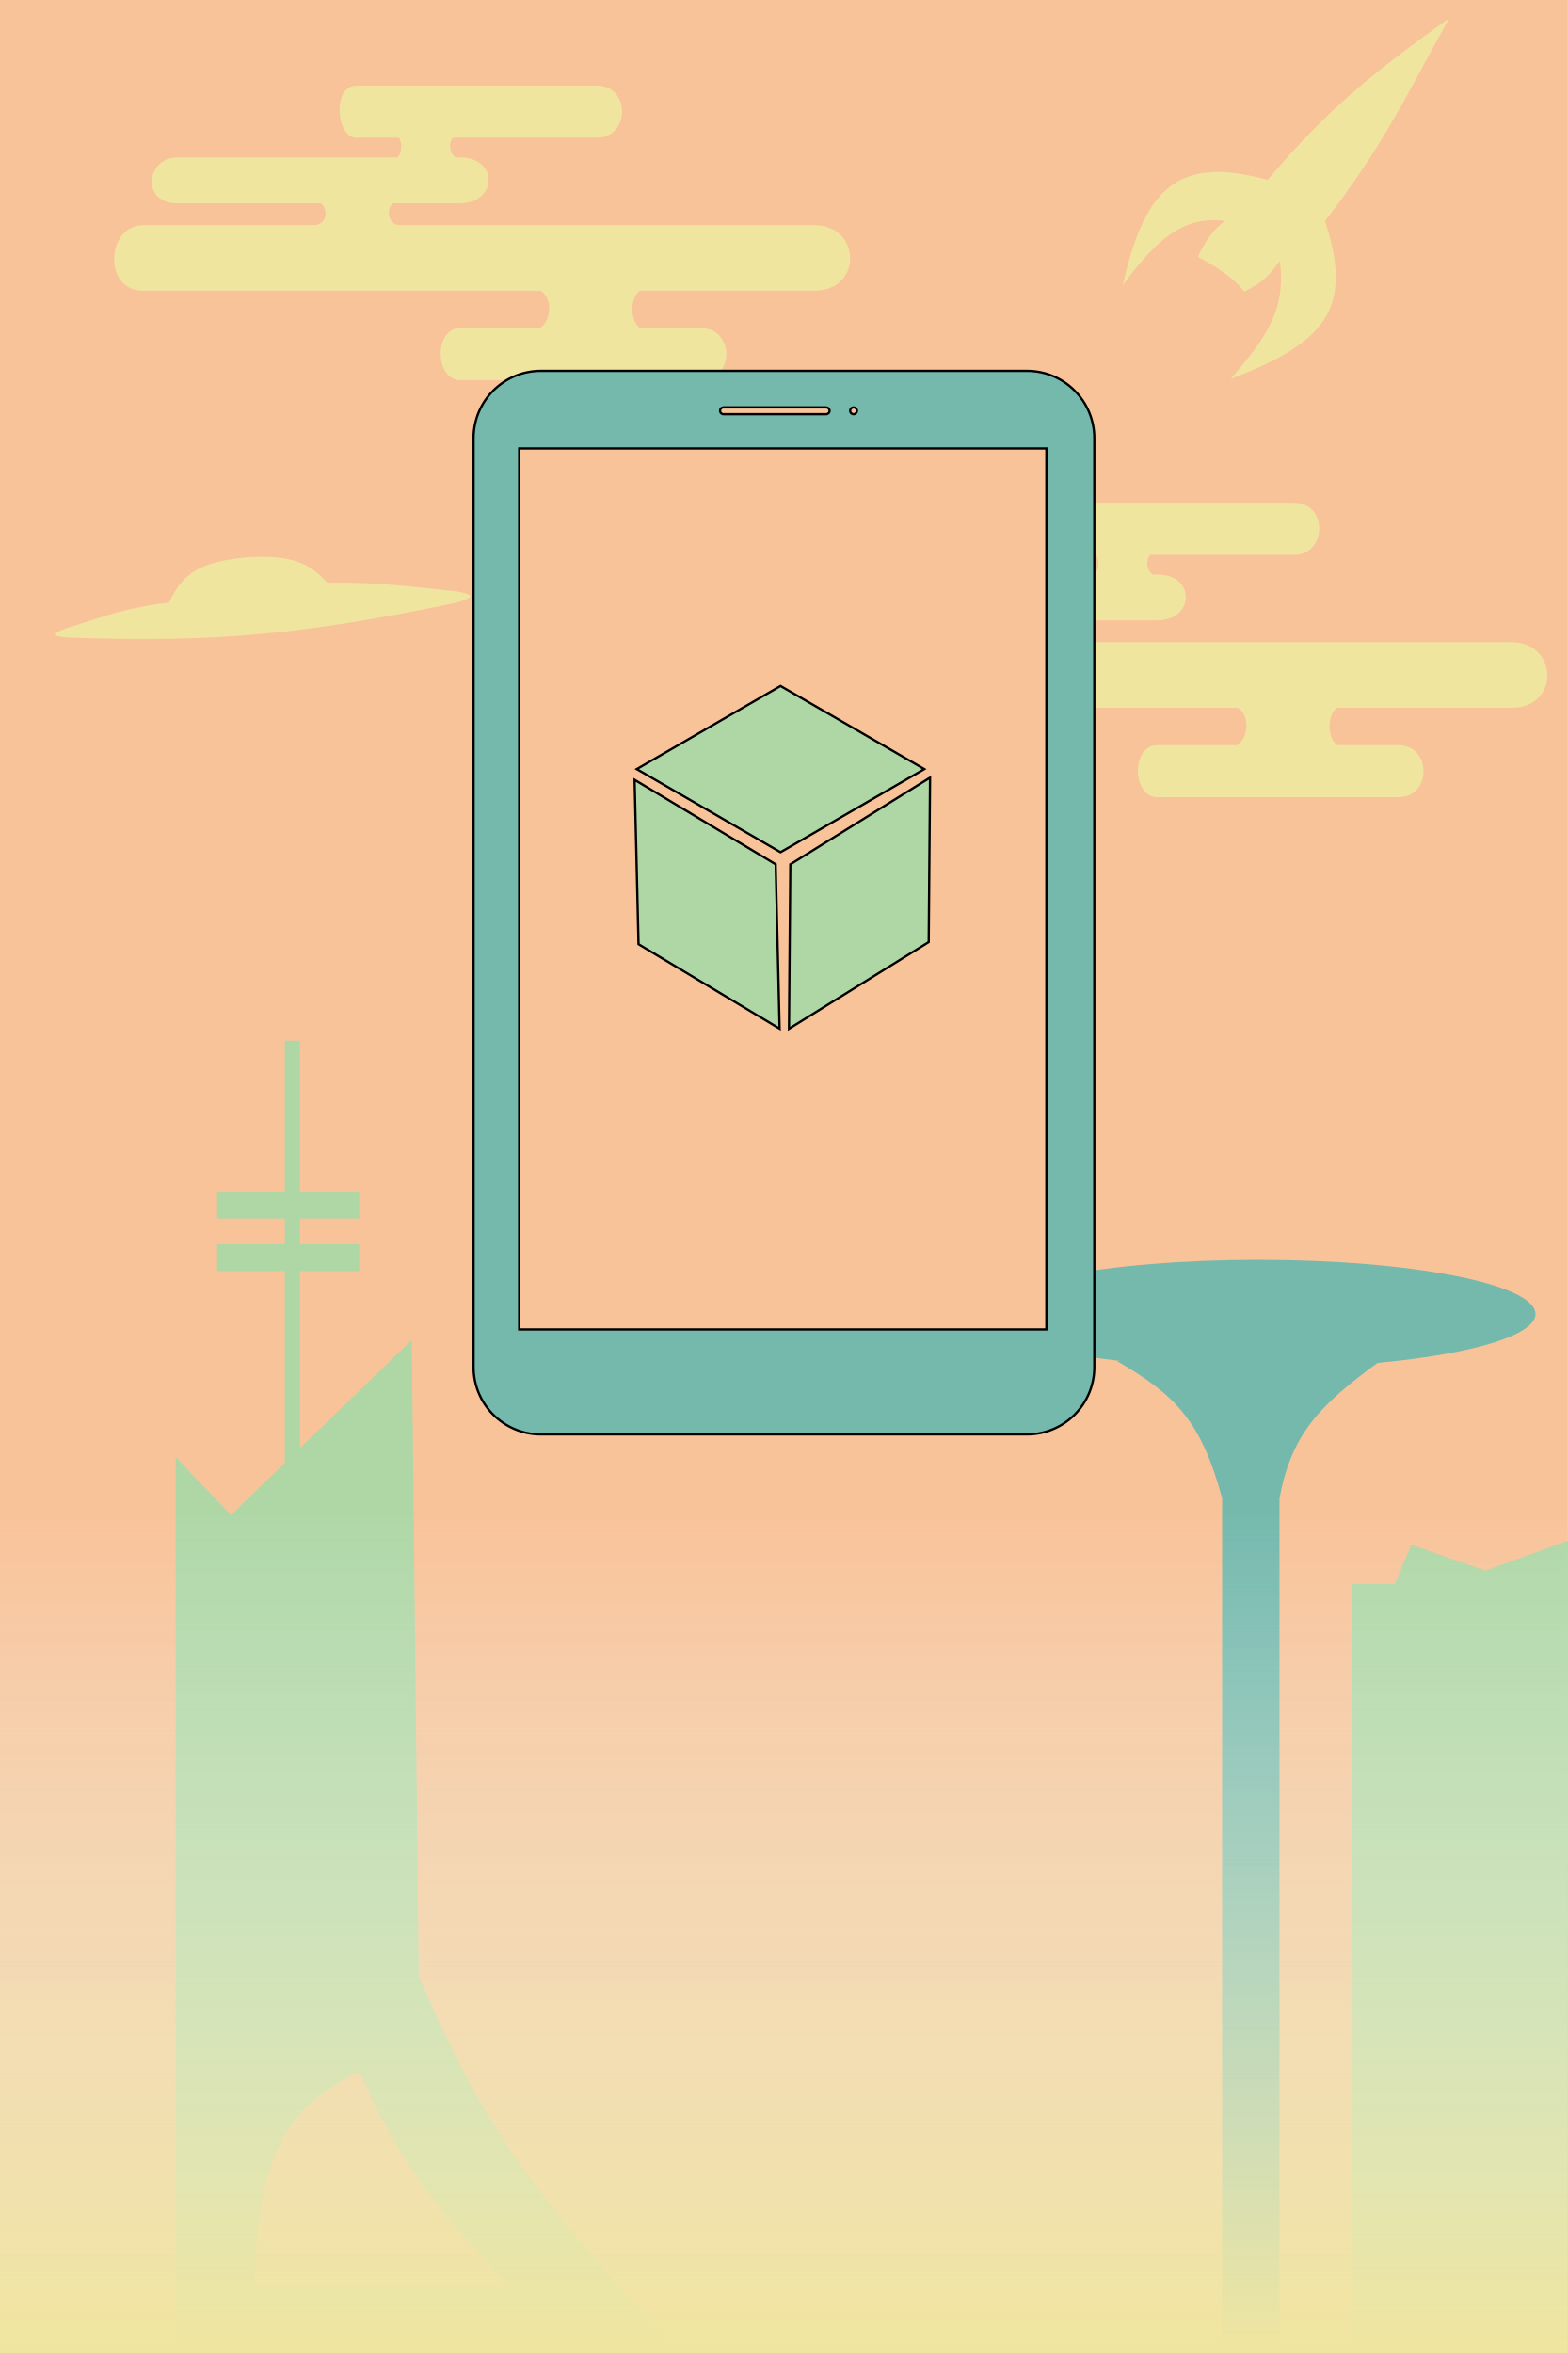
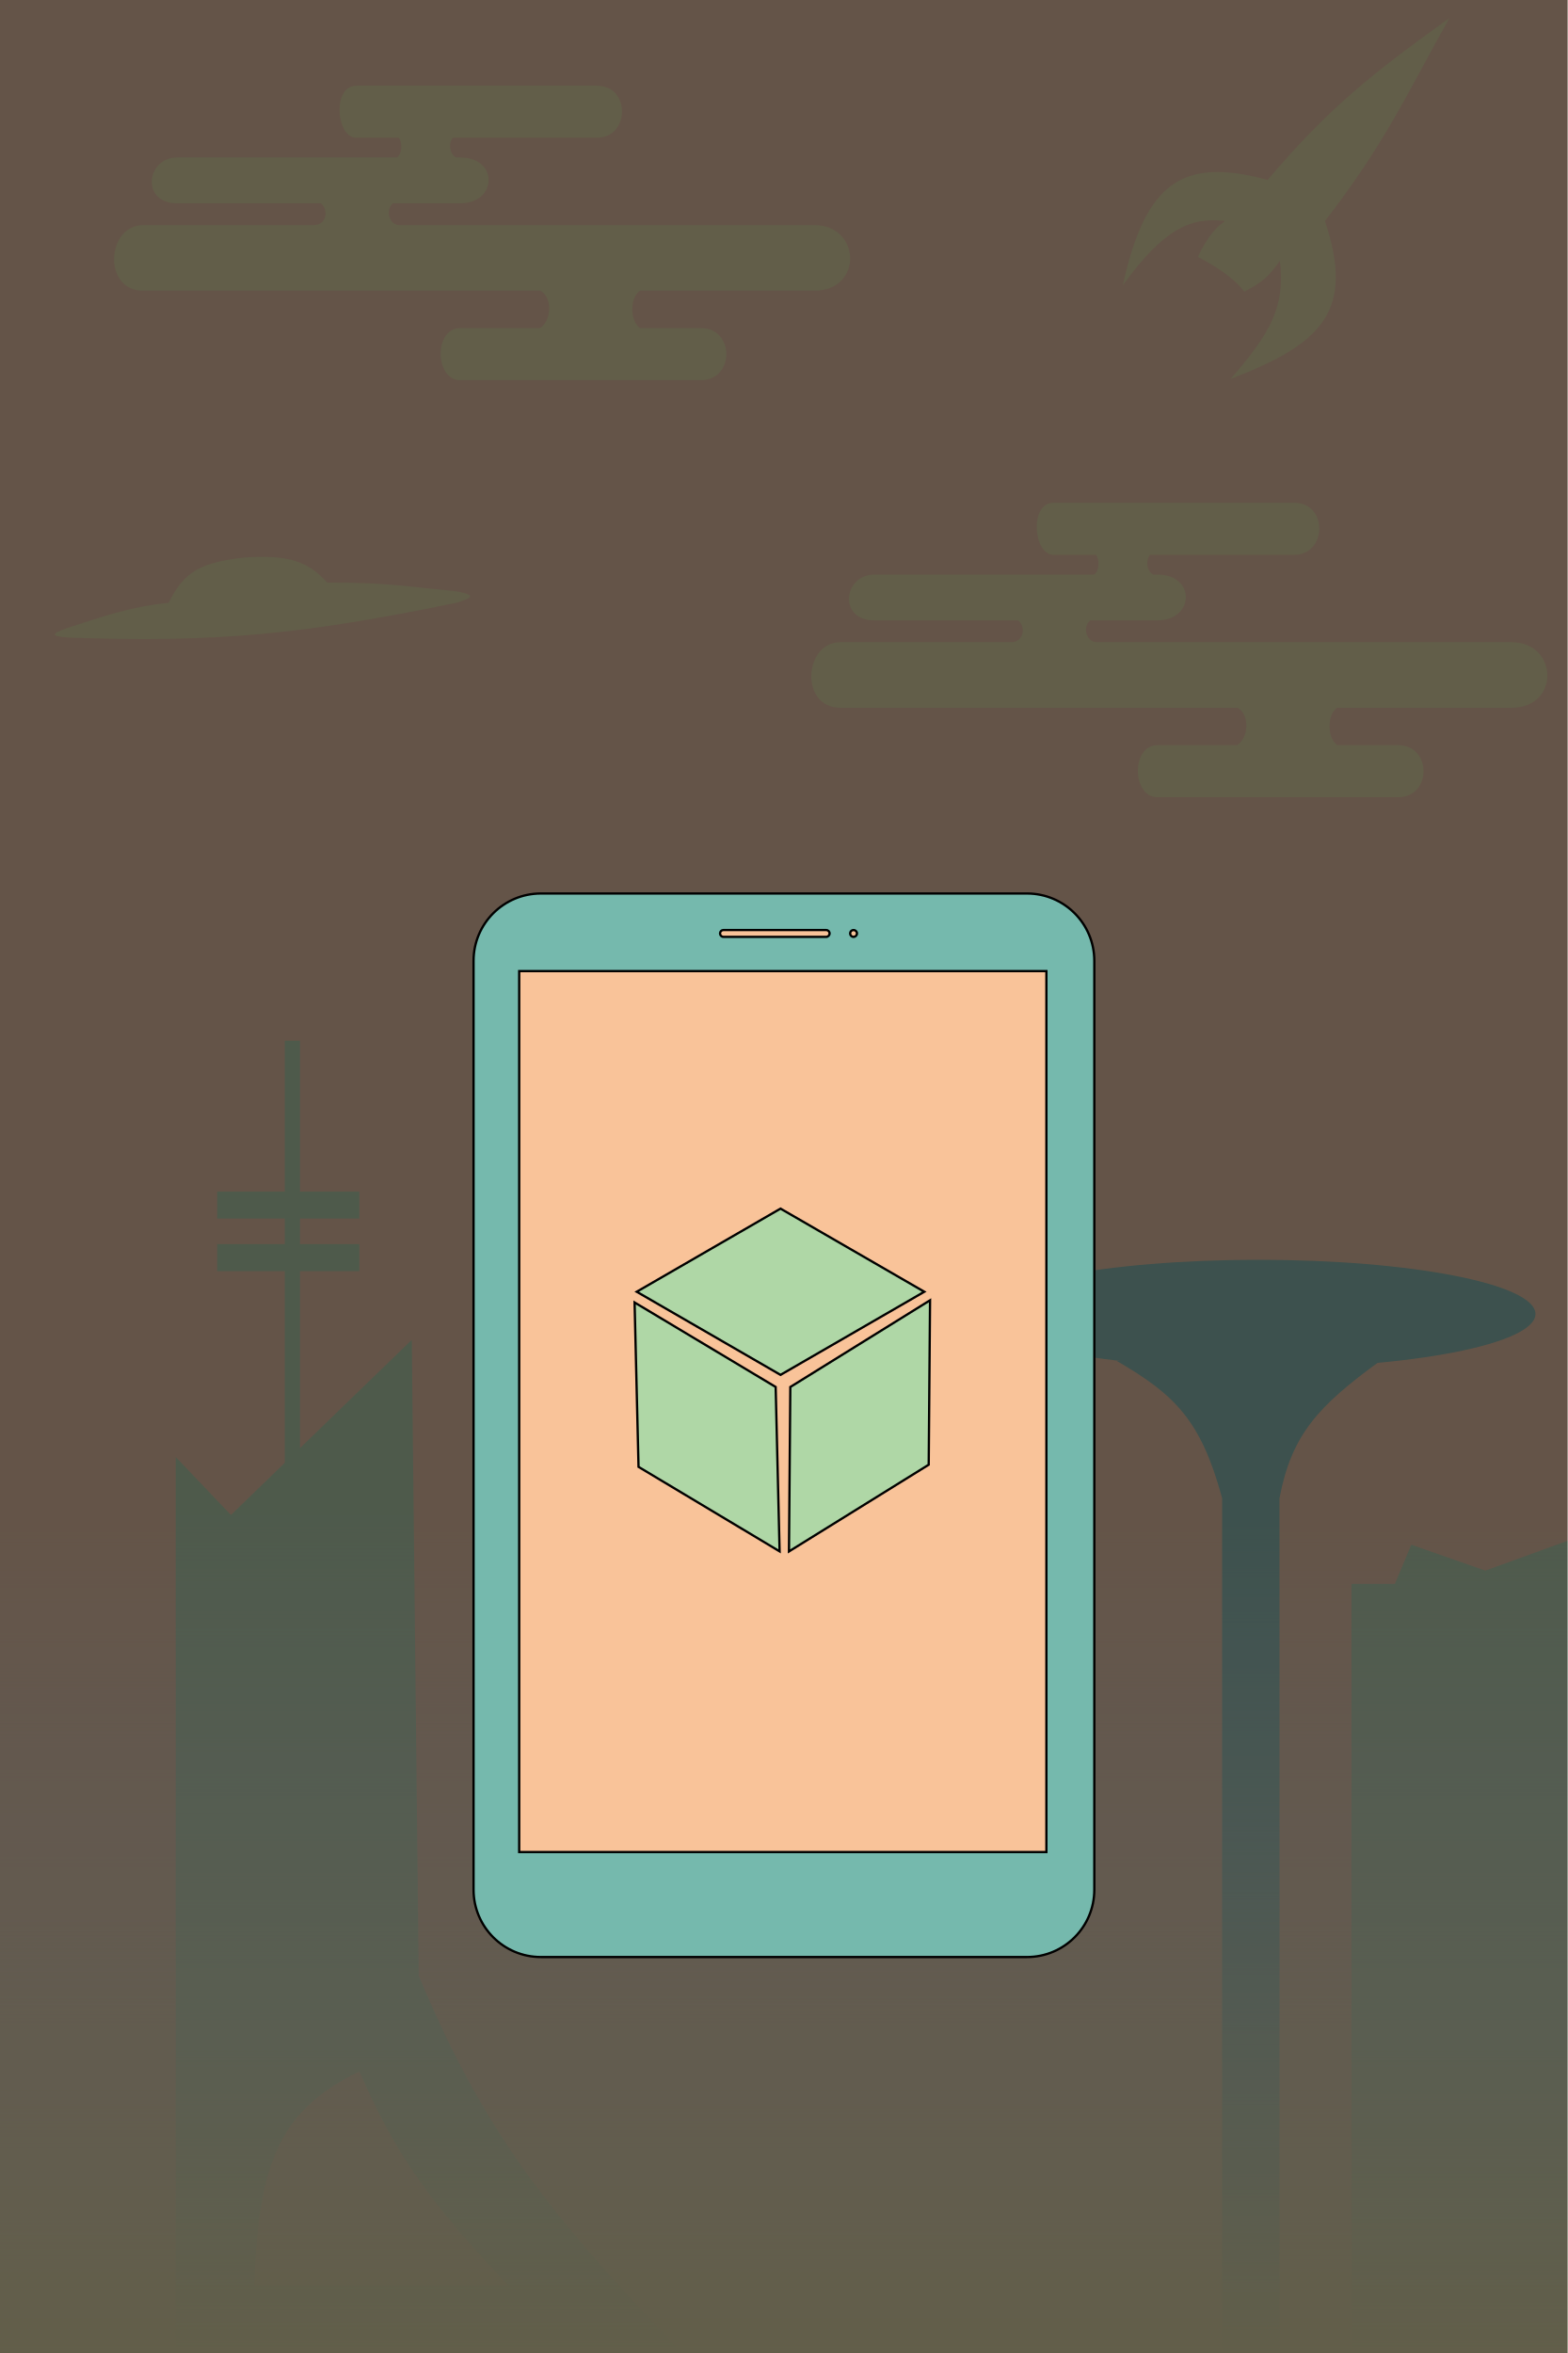
<svg xmlns="http://www.w3.org/2000/svg" width="687" height="1031" viewBox="0 0 687 1031" fill="none">
-   <g clip-path="url(#clip0_132_101)">
-     <rect width="687" height="1031" fill="#F9C399" />
-     <path fill-rule="evenodd" clip-rule="evenodd" d="M156.114 37.565C166.801 37.565 246.712 37.565 261.578 37.565C276.444 37.566 275.979 60.357 261.578 60.357H198.432C196.341 62.734 196.978 67.522 199.773 69.017L201.642 69.017C218.599 69.017 217.902 89.074 201.642 89.074H172.215C168.884 91.599 170.192 98.517 175.024 98.646C253.1 98.646 344.947 98.646 356.817 98.646C377.26 98.647 378.189 127.363 356.817 127.363H280.404C275.87 130.476 275.979 140.66 280.463 143.773C292.688 143.773 302.705 143.773 307.106 143.773C321.973 143.774 321.973 166.565 307.106 166.565H201.642C190.492 166.565 190.028 143.774 201.642 143.773C206.03 143.773 220.028 143.773 236.553 143.773C241.677 140.66 242.226 130.476 236.849 127.363H62.728C44.841 127.363 46.7 98.647 62.728 98.646C67.902 98.646 98.258 98.646 137.684 98.646C143.249 98.519 144.08 91.6 140.549 89.074H77.594C61.566 89.074 64.121 69.018 77.594 69.017C87.399 69.017 139.647 69.017 173.907 69.017C176.159 67.522 176.461 62.734 174.812 60.357H156.114C147.286 60.357 145.428 37.566 156.114 37.565Z" fill="#F0E59F" />
-     <path fill-rule="evenodd" clip-rule="evenodd" d="M461.614 220.315C472.301 220.314 552.212 220.314 567.078 220.315C581.944 220.316 581.479 243.107 567.078 243.107H503.933C501.842 245.484 502.479 250.272 505.274 251.767L507.142 251.767C524.099 251.767 523.402 271.824 507.142 271.824H477.715C474.384 274.349 475.691 281.265 480.522 281.396C558.598 281.396 650.447 281.396 662.317 281.396C682.76 281.397 683.689 310.113 662.317 310.113H585.904C581.369 313.225 581.479 323.41 585.963 326.523C598.188 326.523 608.205 326.523 612.606 326.523C627.473 326.524 627.473 349.314 612.606 349.314H507.142C495.992 349.314 495.528 326.524 507.142 326.523C511.53 326.523 525.528 326.523 542.053 326.523C547.177 323.409 547.726 313.225 542.349 310.113H368.228C350.341 310.113 352.199 281.397 368.228 281.396C373.403 281.396 403.759 281.396 443.186 281.396C448.749 281.267 449.579 274.349 446.049 271.824H383.094C367.066 271.824 369.621 251.767 383.094 251.767C392.899 251.767 445.148 251.767 479.408 251.767C481.66 250.272 481.962 245.484 480.313 243.107H461.614C452.786 243.107 450.928 220.316 461.614 220.315Z" fill="#F0E59F" />
-     <path d="M536.874 96.84C521.544 94.939 509.765 100.487 492 124.954C501.914 80.09 517.988 68.61 555.423 78.847C582.048 47.619 600.371 32.824 635 8C616.264 41.562 606.639 63.205 580.552 96.84C593.434 135.693 580.255 150.333 539.268 166C556.617 146.067 563.315 134.31 560.808 114.27C555.972 120.992 553.493 123.502 545.251 127.765C538.863 119.334 524.908 112.584 524.908 112.584C524.908 112.584 529.437 101.558 536.874 96.84Z" fill="#F0E59F" />
-     <path d="M29.553 275.154C46.075 269.894 55.739 266.156 73.969 264.087C80.733 250.011 88.739 246.286 107.678 244.244C126.696 243.064 135.138 246.073 143.369 255.31C168.241 255.066 180.348 257.223 200.08 259.127C209.451 260.893 206.344 262.036 200.08 264.087C132.366 278.046 94.979 281.669 29.553 279.352C23.136 278.709 21.223 278.086 29.553 275.154Z" fill="#F0E59F" />
-     <path d="M535.501 656.44C526.174 621.921 514.381 610.894 489.334 596.308H604.752C577.451 616.159 565.948 628.659 560.636 656.44V1031H535.501V656.44Z" fill="#75B9AD" />
-     <ellipse cx="551.402" cy="575.736" rx="121.402" ry="23.736" fill="#75B9AD" />
-     <path fill-rule="evenodd" clip-rule="evenodd" d="M101.196 663.803L77 638.418V1031H299C239.122 968.954 211.774 933.109 183.463 865.702L180.439 587.057L131.441 634.511V556.95H157.452V545.143H131.441V533.926H157.452V522.119H131.441V456H124.787V522.119H95.147V533.926H124.787V545.143H95.147V556.95H124.787V640.955L101.196 663.803ZM157.452 907.617C173.282 943.781 187.598 964.335 222.782 1001.48H111.48C112.949 944.801 124.416 923.899 157.452 907.617Z" fill="#AFD7A6" />
-     <path d="M650.833 688.185L618.402 676.84L611.195 694.011H592.195V1031H687.195V675L650.833 688.185Z" fill="#AFD7A6" />
-     <rect x="687" y="1031" width="687" height="412" transform="rotate(180 687 1031)" fill="url(#paint0_linear_132_101)" />
-     <rect x="207.5" y="162.5" width="272" height="466" rx="29.5" fill="#75B9AD" stroke="black" />
-     <rect x="227.5" y="196.5" width="231" height="386" fill="#F9C399" stroke="black" />
-     <rect x="315.5" y="178.5" width="48" height="3" rx="1.5" fill="#F9C399" stroke="black" />
-     <circle cx="374" cy="180" r="1.5" fill="#F9C399" stroke="black" />
-     <path d="M278.999 337L342 300.578L405.001 337L342 373.422L278.999 337Z" fill="#AFD7A6" stroke="black" />
-     <path d="M278.059 341.694L339.876 378.715L341.605 450.749L279.788 413.728L278.059 341.694Z" fill="#AFD7A6" stroke="black" />
-     <path d="M407.52 340.735L406.934 412.788L345.711 450.784L346.298 378.731L407.52 340.735Z" fill="#AFD7A6" stroke="black" />
+   <g clip-path="url(#clip0_431_1160)">
+     <mask id="mask0_431_1160" style="mask-type:luminance" maskUnits="userSpaceOnUse" x="0" y="0" width="687" height="1031">
+       <path d="M687 0H0V1031H687V0Z" fill="white" />
+     </mask>
+     <g mask="url(#mask0_431_1160)">
+       <path d="M687 0H0V1031H687V0Z" fill="#F9C399" />
+       <path fill-rule="evenodd" clip-rule="evenodd" d="M156.114 37.565C166.801 37.565 246.712 37.565 261.578 37.565C276.444 37.566 275.979 60.357 261.578 60.357H198.432C196.341 62.734 196.978 67.522 199.773 69.017H201.642C218.599 69.017 217.902 89.074 201.642 89.074H172.215C168.884 91.599 170.192 98.517 175.024 98.646C253.1 98.646 344.947 98.646 356.817 98.646C377.26 98.647 378.189 127.363 356.817 127.363H280.404C275.87 130.476 275.979 140.66 280.463 143.773C292.688 143.773 302.705 143.773 307.106 143.773C321.973 143.774 321.973 166.565 307.106 166.565H201.642C190.492 166.565 190.028 143.774 201.642 143.773C206.03 143.773 220.028 143.773 236.553 143.773C241.677 140.66 242.226 130.476 236.849 127.363H62.728C44.841 127.363 46.7 98.647 62.728 98.646C67.902 98.646 98.258 98.646 137.684 98.646C143.249 98.519 144.08 91.6 140.549 89.074H77.594C61.566 89.074 64.121 69.017 77.594 69.017C87.399 69.017 139.647 69.017 173.907 69.017C176.159 67.522 176.461 62.734 174.812 60.357H156.114C147.286 60.357 145.428 37.566 156.114 37.565Z" fill="#F0E59F" />
+       <path fill-rule="evenodd" clip-rule="evenodd" d="M461.614 220.315C472.301 220.314 552.212 220.314 567.078 220.315C581.944 220.316 581.479 243.107 567.078 243.107H503.933C501.842 245.484 502.479 250.272 505.274 251.767H507.142C524.099 251.767 523.402 271.824 507.142 271.824H477.715C474.384 274.349 475.691 281.266 480.522 281.396C558.598 281.396 650.447 281.396 662.317 281.396C682.76 281.397 683.689 310.113 662.317 310.113H585.904C581.369 313.225 581.479 323.41 585.963 326.523C598.188 326.523 608.205 326.523 612.606 326.523C627.473 326.524 627.473 349.314 612.606 349.314H507.142C495.992 349.314 495.528 326.524 507.142 326.523C511.53 326.523 525.528 326.523 542.053 326.523C547.177 323.409 547.726 313.225 542.349 310.113H368.228C350.341 310.113 352.199 281.397 368.228 281.396C373.403 281.396 403.759 281.396 443.186 281.396C448.749 281.267 449.579 274.349 446.049 271.824H383.094C367.066 271.824 369.621 251.767 383.094 251.767C392.899 251.767 445.148 251.767 479.408 251.767C481.66 250.272 481.962 245.484 480.313 243.107H461.614C452.786 243.107 450.928 220.316 461.614 220.315Z" fill="#F0E59F" />
+       <path d="M536.874 96.84C521.544 94.939 509.765 100.487 492 124.954C501.914 80.09 517.988 68.61 555.423 78.847C582.048 47.619 600.371 32.824 635 8C616.264 41.562 606.639 63.205 580.552 96.84C593.434 135.693 580.255 150.333 539.268 166C556.617 146.067 563.315 134.31 560.808 114.27C555.972 120.992 553.493 123.502 545.251 127.765C538.863 119.334 524.908 112.584 524.908 112.584C524.908 112.584 529.437 101.558 536.874 96.84Z" fill="#F0E59F" />
+       <path d="M29.553 275.154C46.075 269.894 55.739 266.156 73.969 264.087C80.733 250.011 88.739 246.286 107.678 244.244C126.696 243.064 135.138 246.073 143.369 255.31C168.241 255.066 180.348 257.223 200.08 259.127C209.451 260.893 206.344 262.036 200.08 264.087C132.366 278.046 94.979 281.669 29.553 279.352C23.136 278.709 21.223 278.086 29.553 275.154Z" fill="#F0E59F" />
+       <path d="M535.501 656.44C526.174 621.921 514.381 610.894 489.334 596.308H604.752C577.451 616.159 565.948 628.659 560.636 656.44V1031H535.501V656.44Z" fill="#75B9AD" />
+       <path d="M551.402 599.472C618.45 599.472 672.804 588.845 672.804 575.736C672.804 562.627 618.45 552 551.402 552C484.354 552 430 562.627 430 575.736C430 588.845 484.354 599.472 551.402 599.472Z" fill="#75B9AD" />
+       <path fill-rule="evenodd" clip-rule="evenodd" d="M101.196 663.803L77 638.418V1031H299C239.122 968.954 211.774 933.109 183.463 865.702L180.439 587.057L131.441 634.511V556.95H157.452V545.143H131.441V533.926H157.452V522.119H131.441V456H124.787V522.119H95.147V533.926H124.787V545.143H95.147V556.95H124.787V640.955L101.196 663.803ZM157.452 907.617C173.282 943.781 187.598 964.335 222.782 1001.48H111.48C112.949 944.801 124.416 923.899 157.452 907.617Z" fill="#AFD7A6" />
+       <path d="M650.833 688.185L618.402 676.84L611.195 694.011H592.195V1031H687.195V675L650.833 688.185Z" fill="#AFD7A6" />
+       <path d="M0 1031H687V619H0V1031Z" fill="url(#paint0_linear_431_1160)" />
+       <path d="M687 0H0V1031H687V0Z" fill="#252525" fill-opacity="0.7" />
+       <path d="M450 391.5H237C220.708 391.5 207.5 404.708 207.5 421V828C207.5 844.292 220.708 857.5 237 857.5H450C466.292 857.5 479.5 844.292 479.5 828V421C479.5 404.708 466.292 391.5 450 391.5Z" fill="#75B9AD" stroke="black" />
+       <path d="M458.5 425.5H227.5V811.5H458.5V425.5Z" fill="#F9C399" stroke="black" />
+       <path d="M362 407.5H317C316.172 407.5 315.5 408.172 315.5 409C315.5 409.828 316.172 410.5 317 410.5H362C362.828 410.5 363.5 409.828 363.5 409C363.5 408.172 362.828 407.5 362 407.5Z" fill="#F9C399" stroke="black" />
+       <path d="M374 410.5C374.828 410.5 375.5 409.828 375.5 409C375.5 408.172 374.828 407.5 374 407.5C373.172 407.5 372.5 408.172 372.5 409C372.5 409.828 373.172 410.5 374 410.5Z" fill="#F9C399" stroke="black" />
+       <path d="M278.999 566L342 529.578L405.001 566L342 602.422L278.999 566Z" fill="#AFD7A6" stroke="black" />
+       <path d="M278.059 570.694L339.876 607.715L341.605 679.749L279.788 642.728L278.059 570.694Z" fill="#AFD7A6" stroke="black" />
+       <path d="M407.52 569.735L406.934 641.788L345.711 679.784L346.298 607.731L407.52 569.735Z" fill="#AFD7A6" stroke="black" />
+     </g>
  </g>
  <defs>
-     <linearGradient id="paint0_linear_132_101" x1="1030.5" y1="1031" x2="1030.5" y2="1443" gradientUnits="userSpaceOnUse">
+     <linearGradient id="paint0_linear_431_1160" x1="343.5" y1="1031" x2="343.5" y2="619" gradientUnits="userSpaceOnUse">
      <stop stop-color="#F0E59F" />
      <stop offset="0.896" stop-color="#EDF7FC" stop-opacity="0" />
    </linearGradient>
-     <clipPath id="clip0_132_101">
+     <clipPath id="clip0_431_1160">
      <rect width="687" height="1031" fill="white" />
    </clipPath>
  </defs>
</svg>
